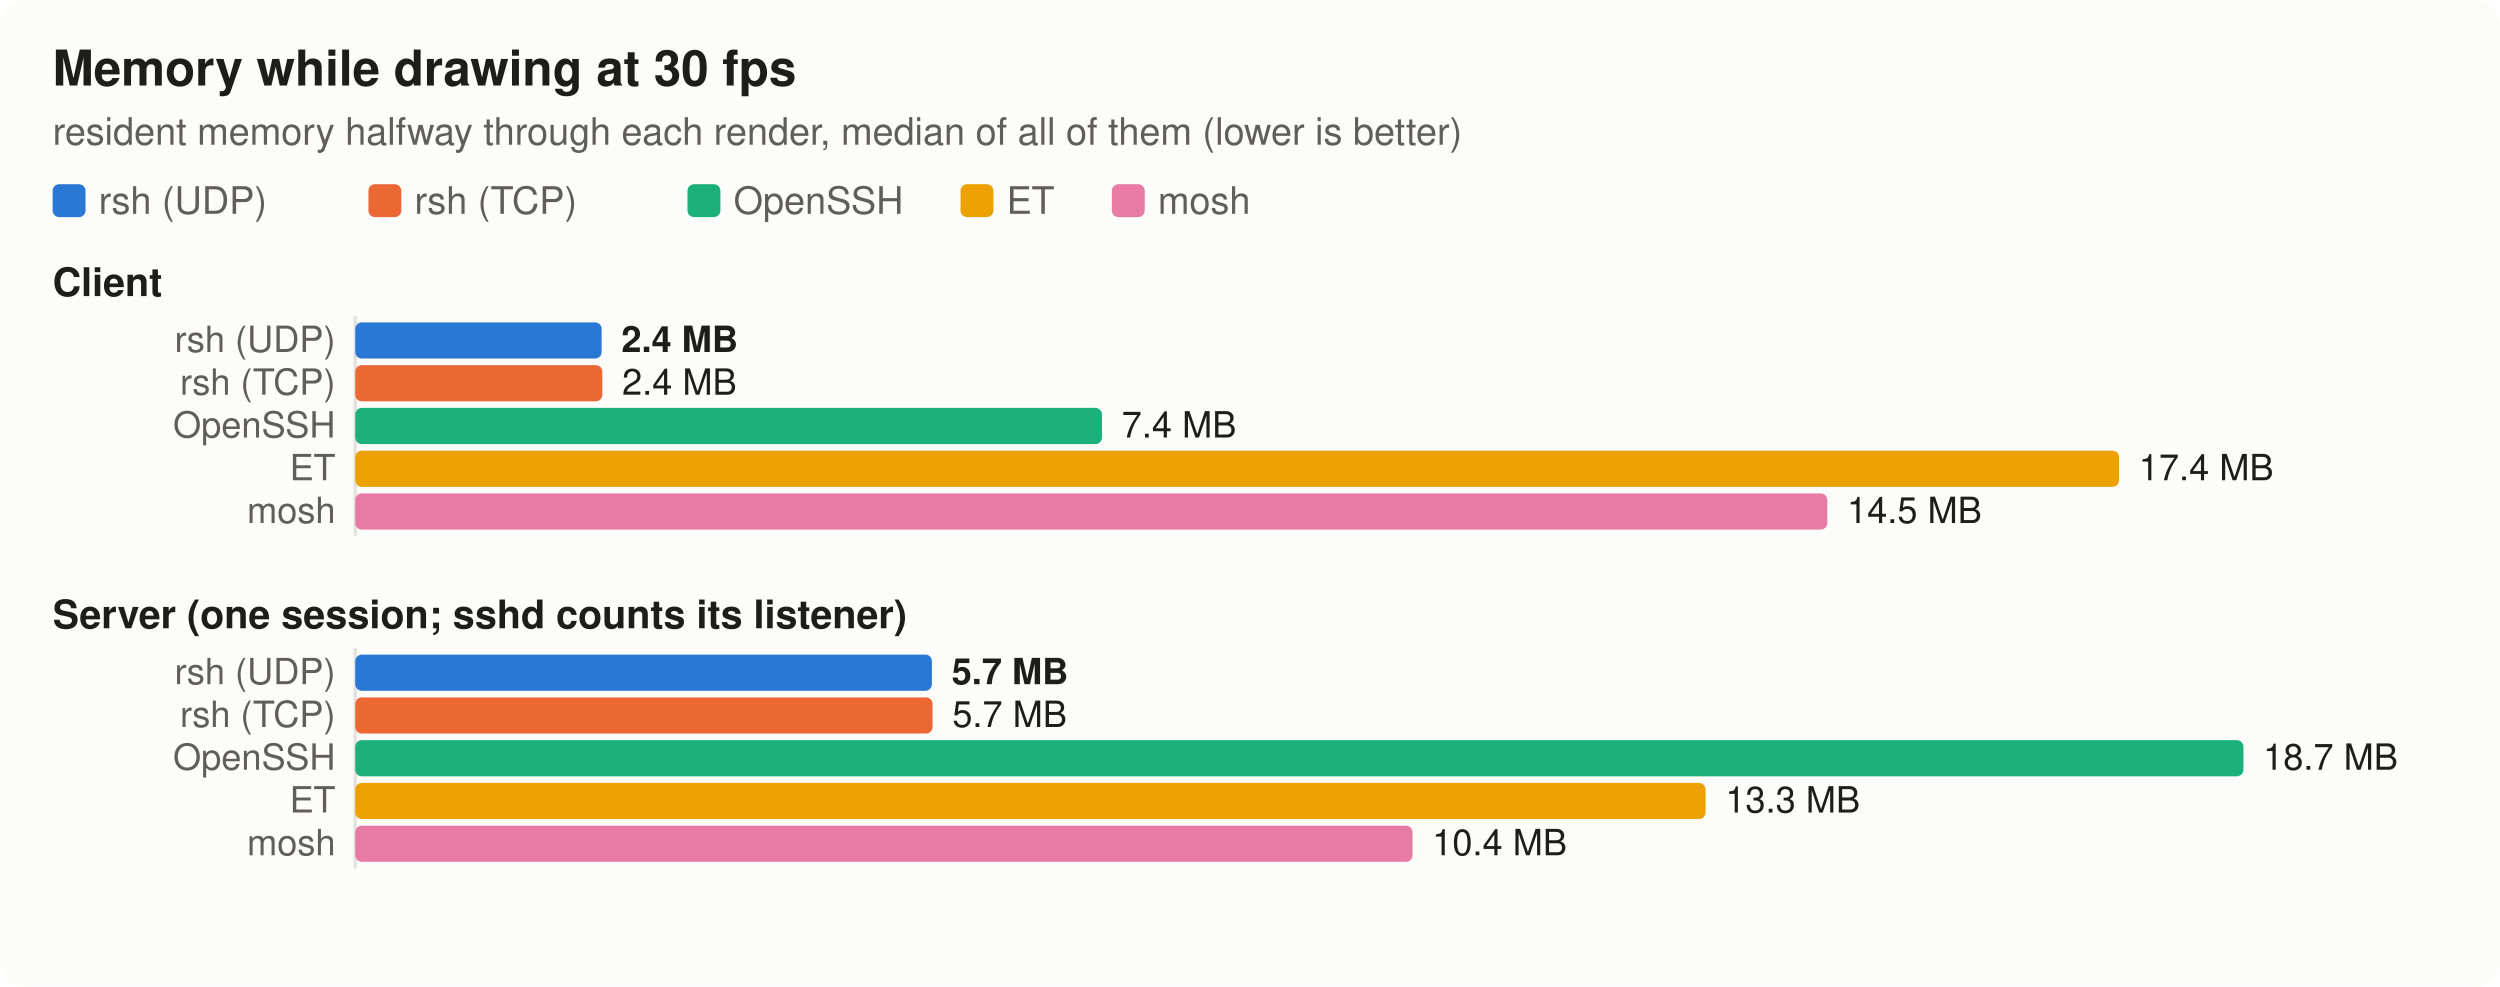
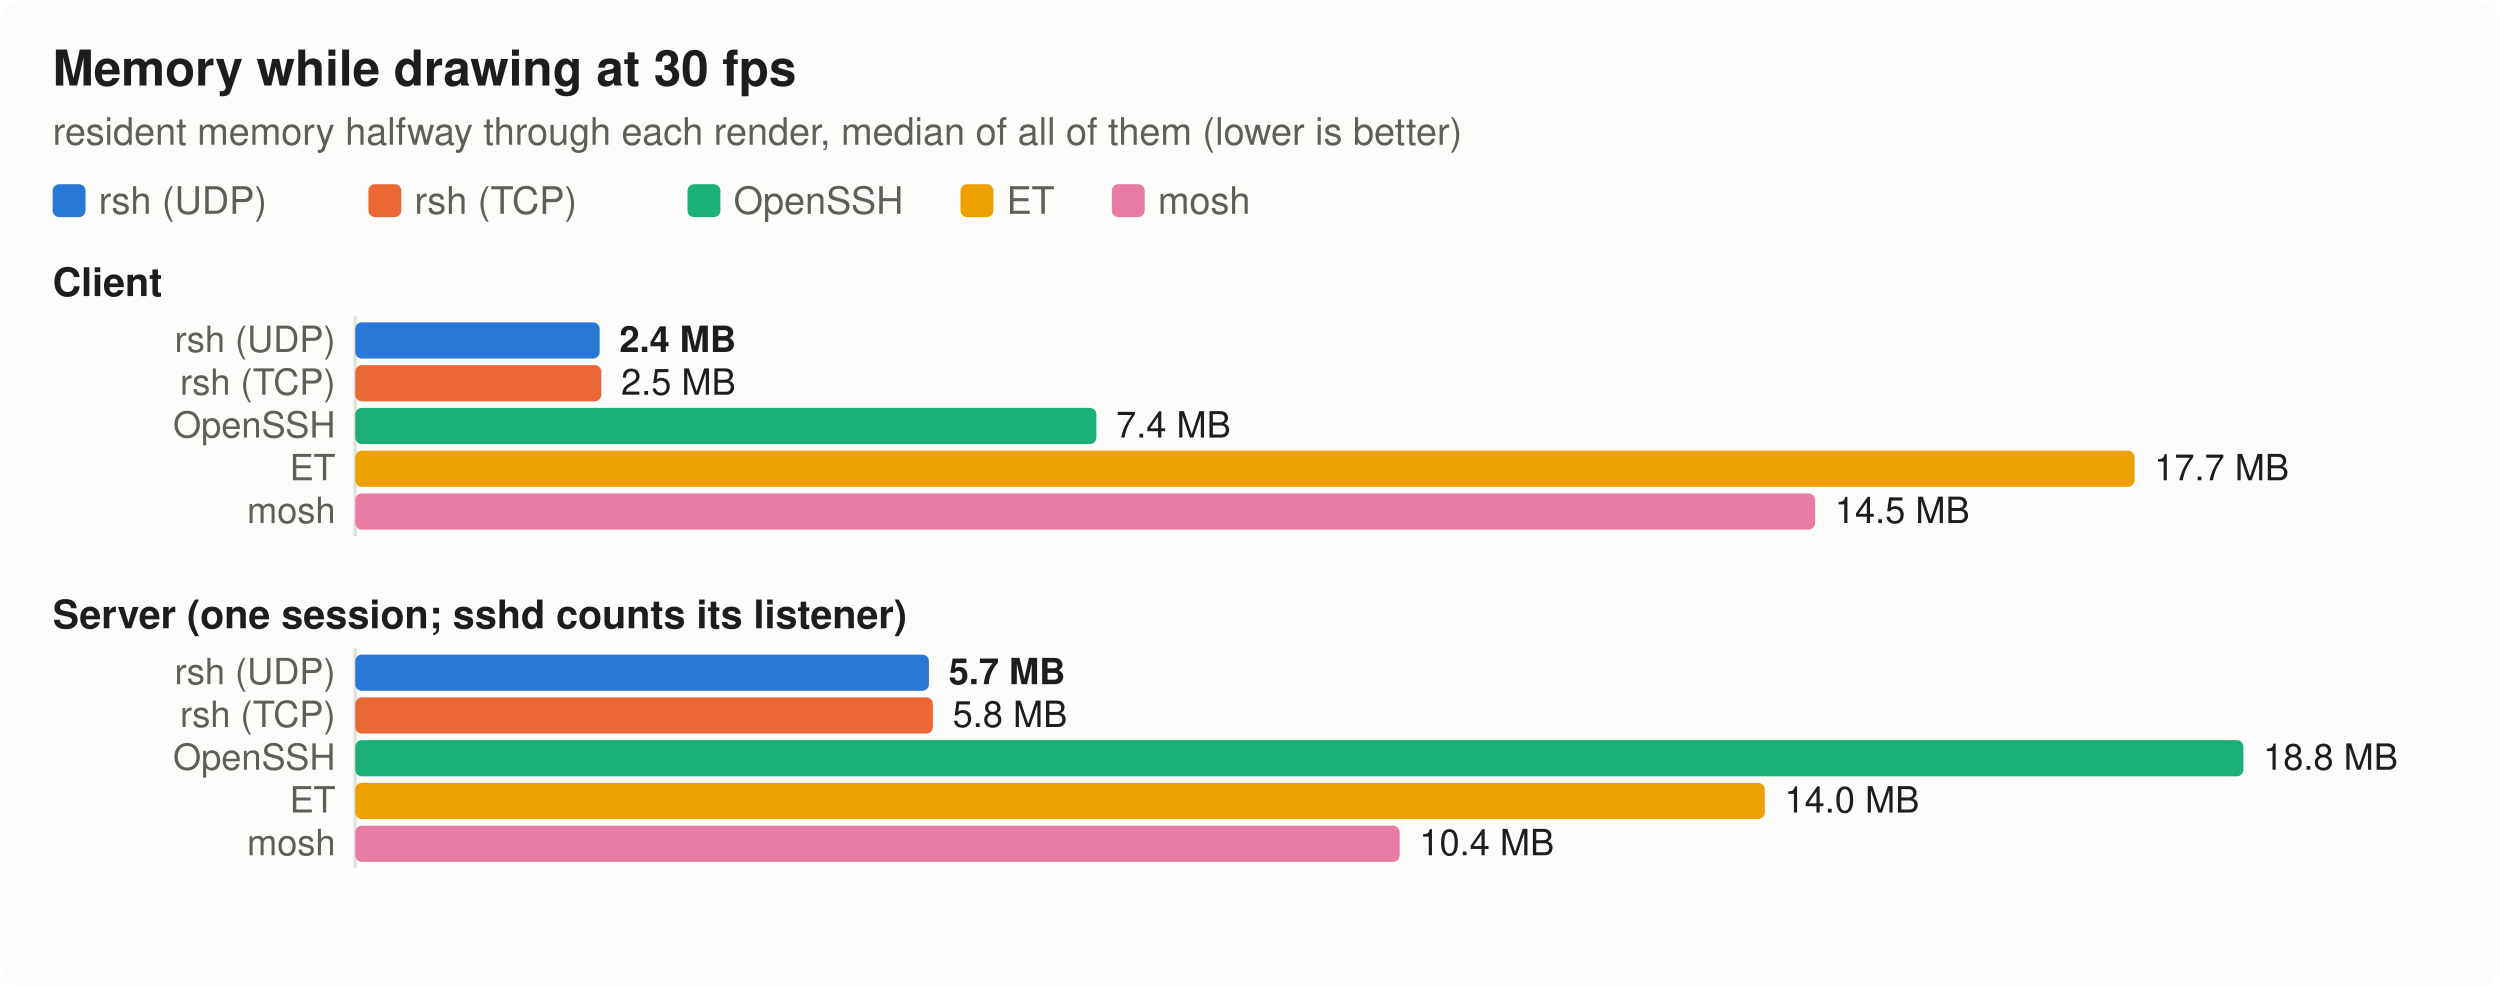
<svg xmlns="http://www.w3.org/2000/svg" width="760" height="300" viewBox="0 0 760 300" role="img" aria-label="Memory while drawing at 30 fps">
  <style>svg{font-family:-apple-system,BlinkMacSystemFont,'Segoe UI',Helvetica,Arial,sans-serif}.bg{fill:#fcfcfb}.t1{fill:#1d1d1b}.t2{fill:#5f5e58}.axis{stroke:#e2e1dc}.s-rsh{fill:#2a78d6}.s-rsh_tcp{fill:#eb6834}.s-ssh{fill:#1baf7a}.s-et{fill:#eda100}.s-mosh{fill:#e87ba4}@media (prefers-color-scheme:dark){.bg{fill:#1a1a19}.t1{fill:#f0efec}.t2{fill:#c3c2b7}.axis{stroke:#3a3a37}.s-rsh{fill:#3987e5}.s-rsh_tcp{fill:#d95926}.s-ssh{fill:#199e70}.s-et{fill:#c98500}.s-mosh{fill:#d55181}}</style>
  <rect class="bg" width="100%" height="100%" rx="8" />
  <text class="t1" x="16" y="26" font-size="15" font-weight="600">Memory while drawing at 30 fps</text>
  <text class="t2" x="16" y="44" font-size="11.5">resident memory halfway through each render, median of all of them (lower is better)</text>
  <rect class="s-rsh" x="16" y="56" width="10" height="10" rx="2" />
  <text class="t2" x="30" y="65" font-size="11.5">rsh (UDP)</text>
  <rect class="s-rsh_tcp" x="112" y="56" width="10" height="10" rx="2" />
  <text class="t2" x="126" y="65" font-size="11.5">rsh (TCP)</text>
  <rect class="s-ssh" x="209" y="56" width="10" height="10" rx="2" />
  <text class="t2" x="223" y="65" font-size="11.5">OpenSSH</text>
  <rect class="s-et" x="292" y="56" width="10" height="10" rx="2" />
  <text class="t2" x="306" y="65" font-size="11.5">ET</text>
  <rect class="s-mosh" x="338" y="56" width="10" height="10" rx="2" />
  <text class="t2" x="352" y="65" font-size="11.5">mosh</text>
  <text class="t1" x="16" y="90" font-size="12" font-weight="600">Client</text>
  <line class="axis" x1="108" y1="96" x2="108" y2="163" stroke-width="1" />
  <text class="t2" x="102" y="107" font-size="11" text-anchor="end">rsh (UDP)</text>
-   <rect class="s-rsh" x="108" y="98" width="74.9" height="11" rx="2" />
-   <text class="t1" x="188.9" y="107" font-size="11" font-weight="600">2.4 MB</text>
+   <rect class="s-rsh" x="108" y="98" width="74.3" height="11" rx="2" />
+   <text class="t1" x="188.3" y="107" font-size="11" font-weight="600">2.4 MB</text>
  <text class="t2" x="102" y="120" font-size="11" text-anchor="end">rsh (TCP)</text>
-   <rect class="s-rsh_tcp" x="108" y="111" width="75.1" height="11" rx="2" />
-   <text class="t1" x="189.1" y="120" font-size="11">2.4 MB</text>
+   <rect class="s-rsh_tcp" x="108" y="111" width="74.8" height="11" rx="2" />
+   <text class="t1" x="188.8" y="120" font-size="11">2.5 MB</text>
  <text class="t2" x="102" y="133" font-size="11" text-anchor="end">OpenSSH</text>
-   <rect class="s-ssh" x="108" y="124" width="227.0" height="11" rx="2" />
-   <text class="t1" x="341.0" y="133" font-size="11">7.4 MB</text>
+   <rect class="s-ssh" x="108" y="124" width="225.3" height="11" rx="2" />
+   <text class="t1" x="339.3" y="133" font-size="11">7.4 MB</text>
  <text class="t2" x="102" y="146" font-size="11" text-anchor="end">ET</text>
-   <rect class="s-et" x="108" y="137" width="536.2" height="11" rx="2" />
-   <text class="t1" x="650.2" y="146" font-size="11">17.4 MB</text>
+   <rect class="s-et" x="108" y="137" width="540.9" height="11" rx="2" />
+   <text class="t1" x="654.9" y="146" font-size="11">17.7 MB</text>
  <text class="t2" x="102" y="159" font-size="11" text-anchor="end">mosh</text>
-   <rect class="s-mosh" x="108" y="150" width="447.5" height="11" rx="2" />
-   <text class="t1" x="561.5" y="159" font-size="11">14.5 MB</text>
+   <rect class="s-mosh" x="108" y="150" width="443.8" height="11" rx="2" />
+   <text class="t1" x="557.8" y="159" font-size="11">14.5 MB</text>
  <text class="t1" x="16" y="191" font-size="12" font-weight="600">Server (one session; sshd counts its listener)</text>
  <line class="axis" x1="108" y1="197" x2="108" y2="264" stroke-width="1" />
  <text class="t2" x="102" y="208" font-size="11" text-anchor="end">rsh (UDP)</text>
-   <rect class="s-rsh" x="108" y="199" width="175.3" height="11" rx="2" />
-   <text class="t1" x="289.3" y="208" font-size="11" font-weight="600">5.7 MB</text>
+   <rect class="s-rsh" x="108" y="199" width="174.4" height="11" rx="2" />
+   <text class="t1" x="288.4" y="208" font-size="11" font-weight="600">5.7 MB</text>
  <text class="t2" x="102" y="221" font-size="11" text-anchor="end">rsh (TCP)</text>
-   <rect class="s-rsh_tcp" x="108" y="212" width="175.5" height="11" rx="2" />
-   <text class="t1" x="289.5" y="221" font-size="11">5.7 MB</text>
+   <rect class="s-rsh_tcp" x="108" y="212" width="175.6" height="11" rx="2" />
+   <text class="t1" x="289.6" y="221" font-size="11">5.8 MB</text>
  <text class="t2" x="102" y="234" font-size="11" text-anchor="end">OpenSSH</text>
  <rect class="s-ssh" x="108" y="225" width="574.0" height="11" rx="2" />
-   <text class="t1" x="688.0" y="234" font-size="11">18.7 MB</text>
+   <text class="t1" x="688.0" y="234" font-size="11">18.8 MB</text>
  <text class="t2" x="102" y="247" font-size="11" text-anchor="end">ET</text>
-   <rect class="s-et" x="108" y="238" width="410.5" height="11" rx="2" />
-   <text class="t1" x="524.5" y="247" font-size="11">13.3 MB</text>
+   <rect class="s-et" x="108" y="238" width="428.5" height="11" rx="2" />
+   <text class="t1" x="542.5" y="247" font-size="11">14.0 MB</text>
  <text class="t2" x="102" y="260" font-size="11" text-anchor="end">mosh</text>
-   <rect class="s-mosh" x="108" y="251" width="321.4" height="11" rx="2" />
-   <text class="t1" x="435.4" y="260" font-size="11">10.4 MB</text>
+   <rect class="s-mosh" x="108" y="251" width="317.5" height="11" rx="2" />
+   <text class="t1" x="431.5" y="260" font-size="11">10.4 MB</text>
</svg>
